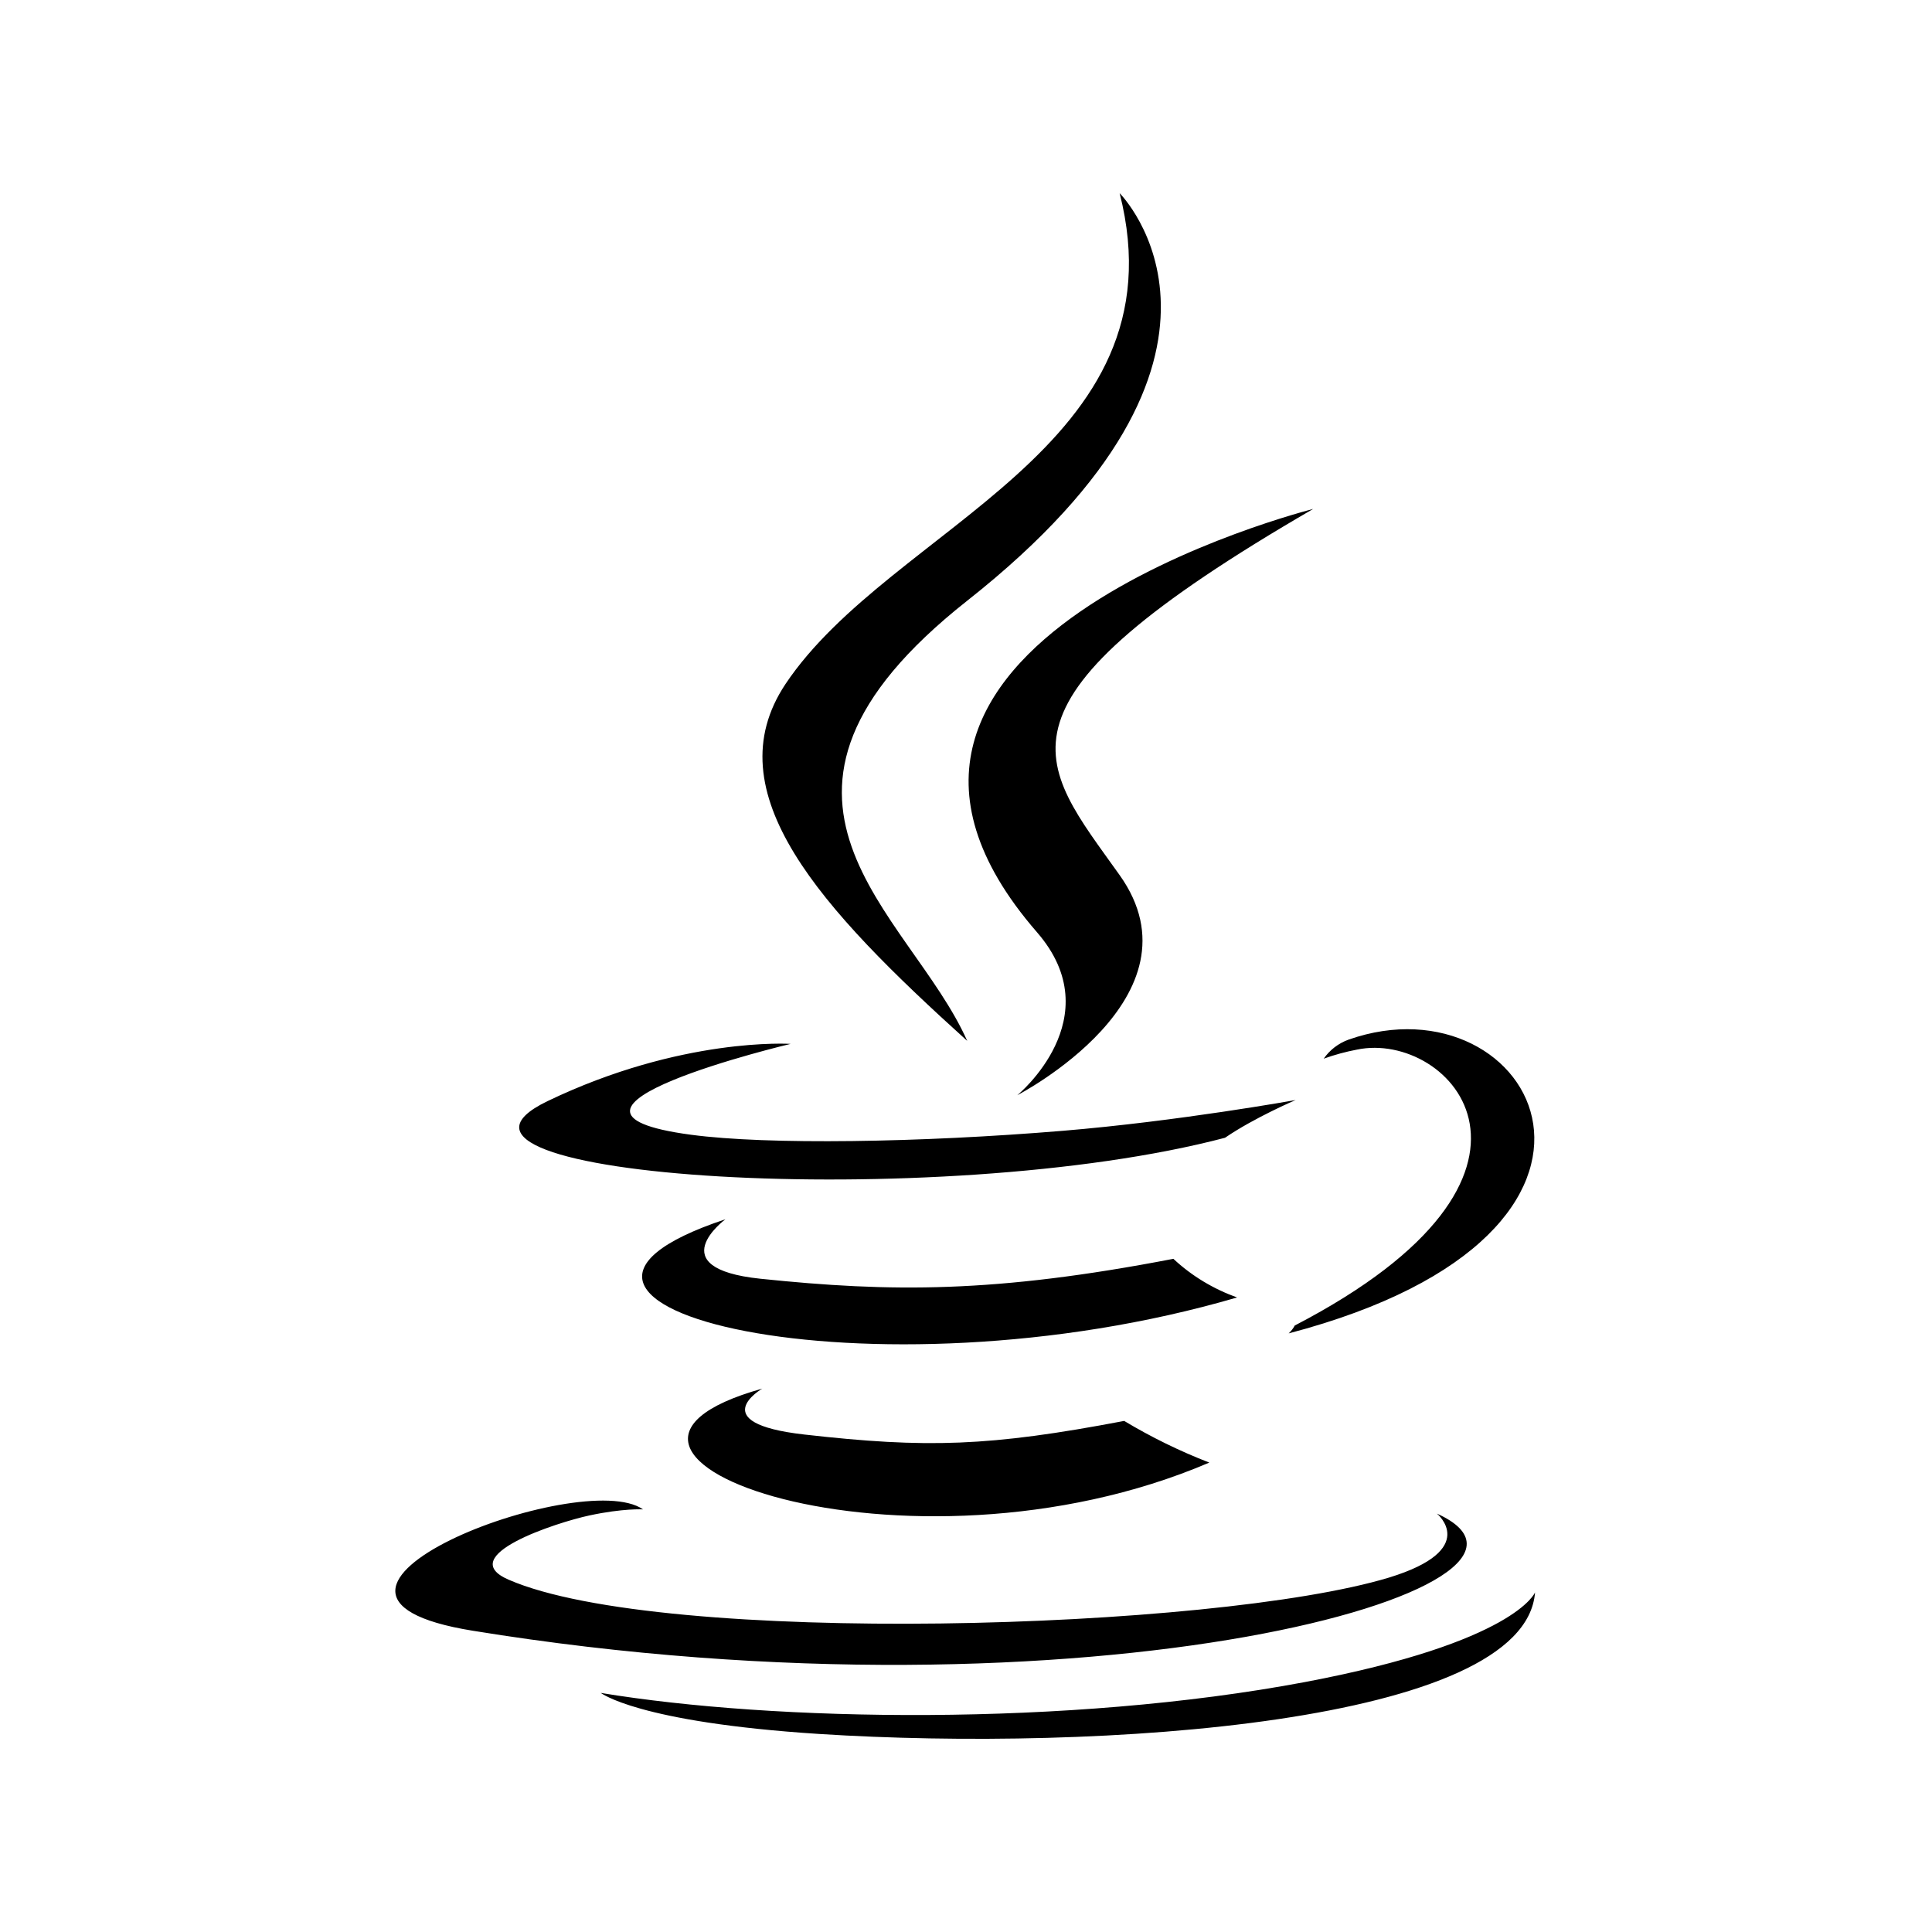
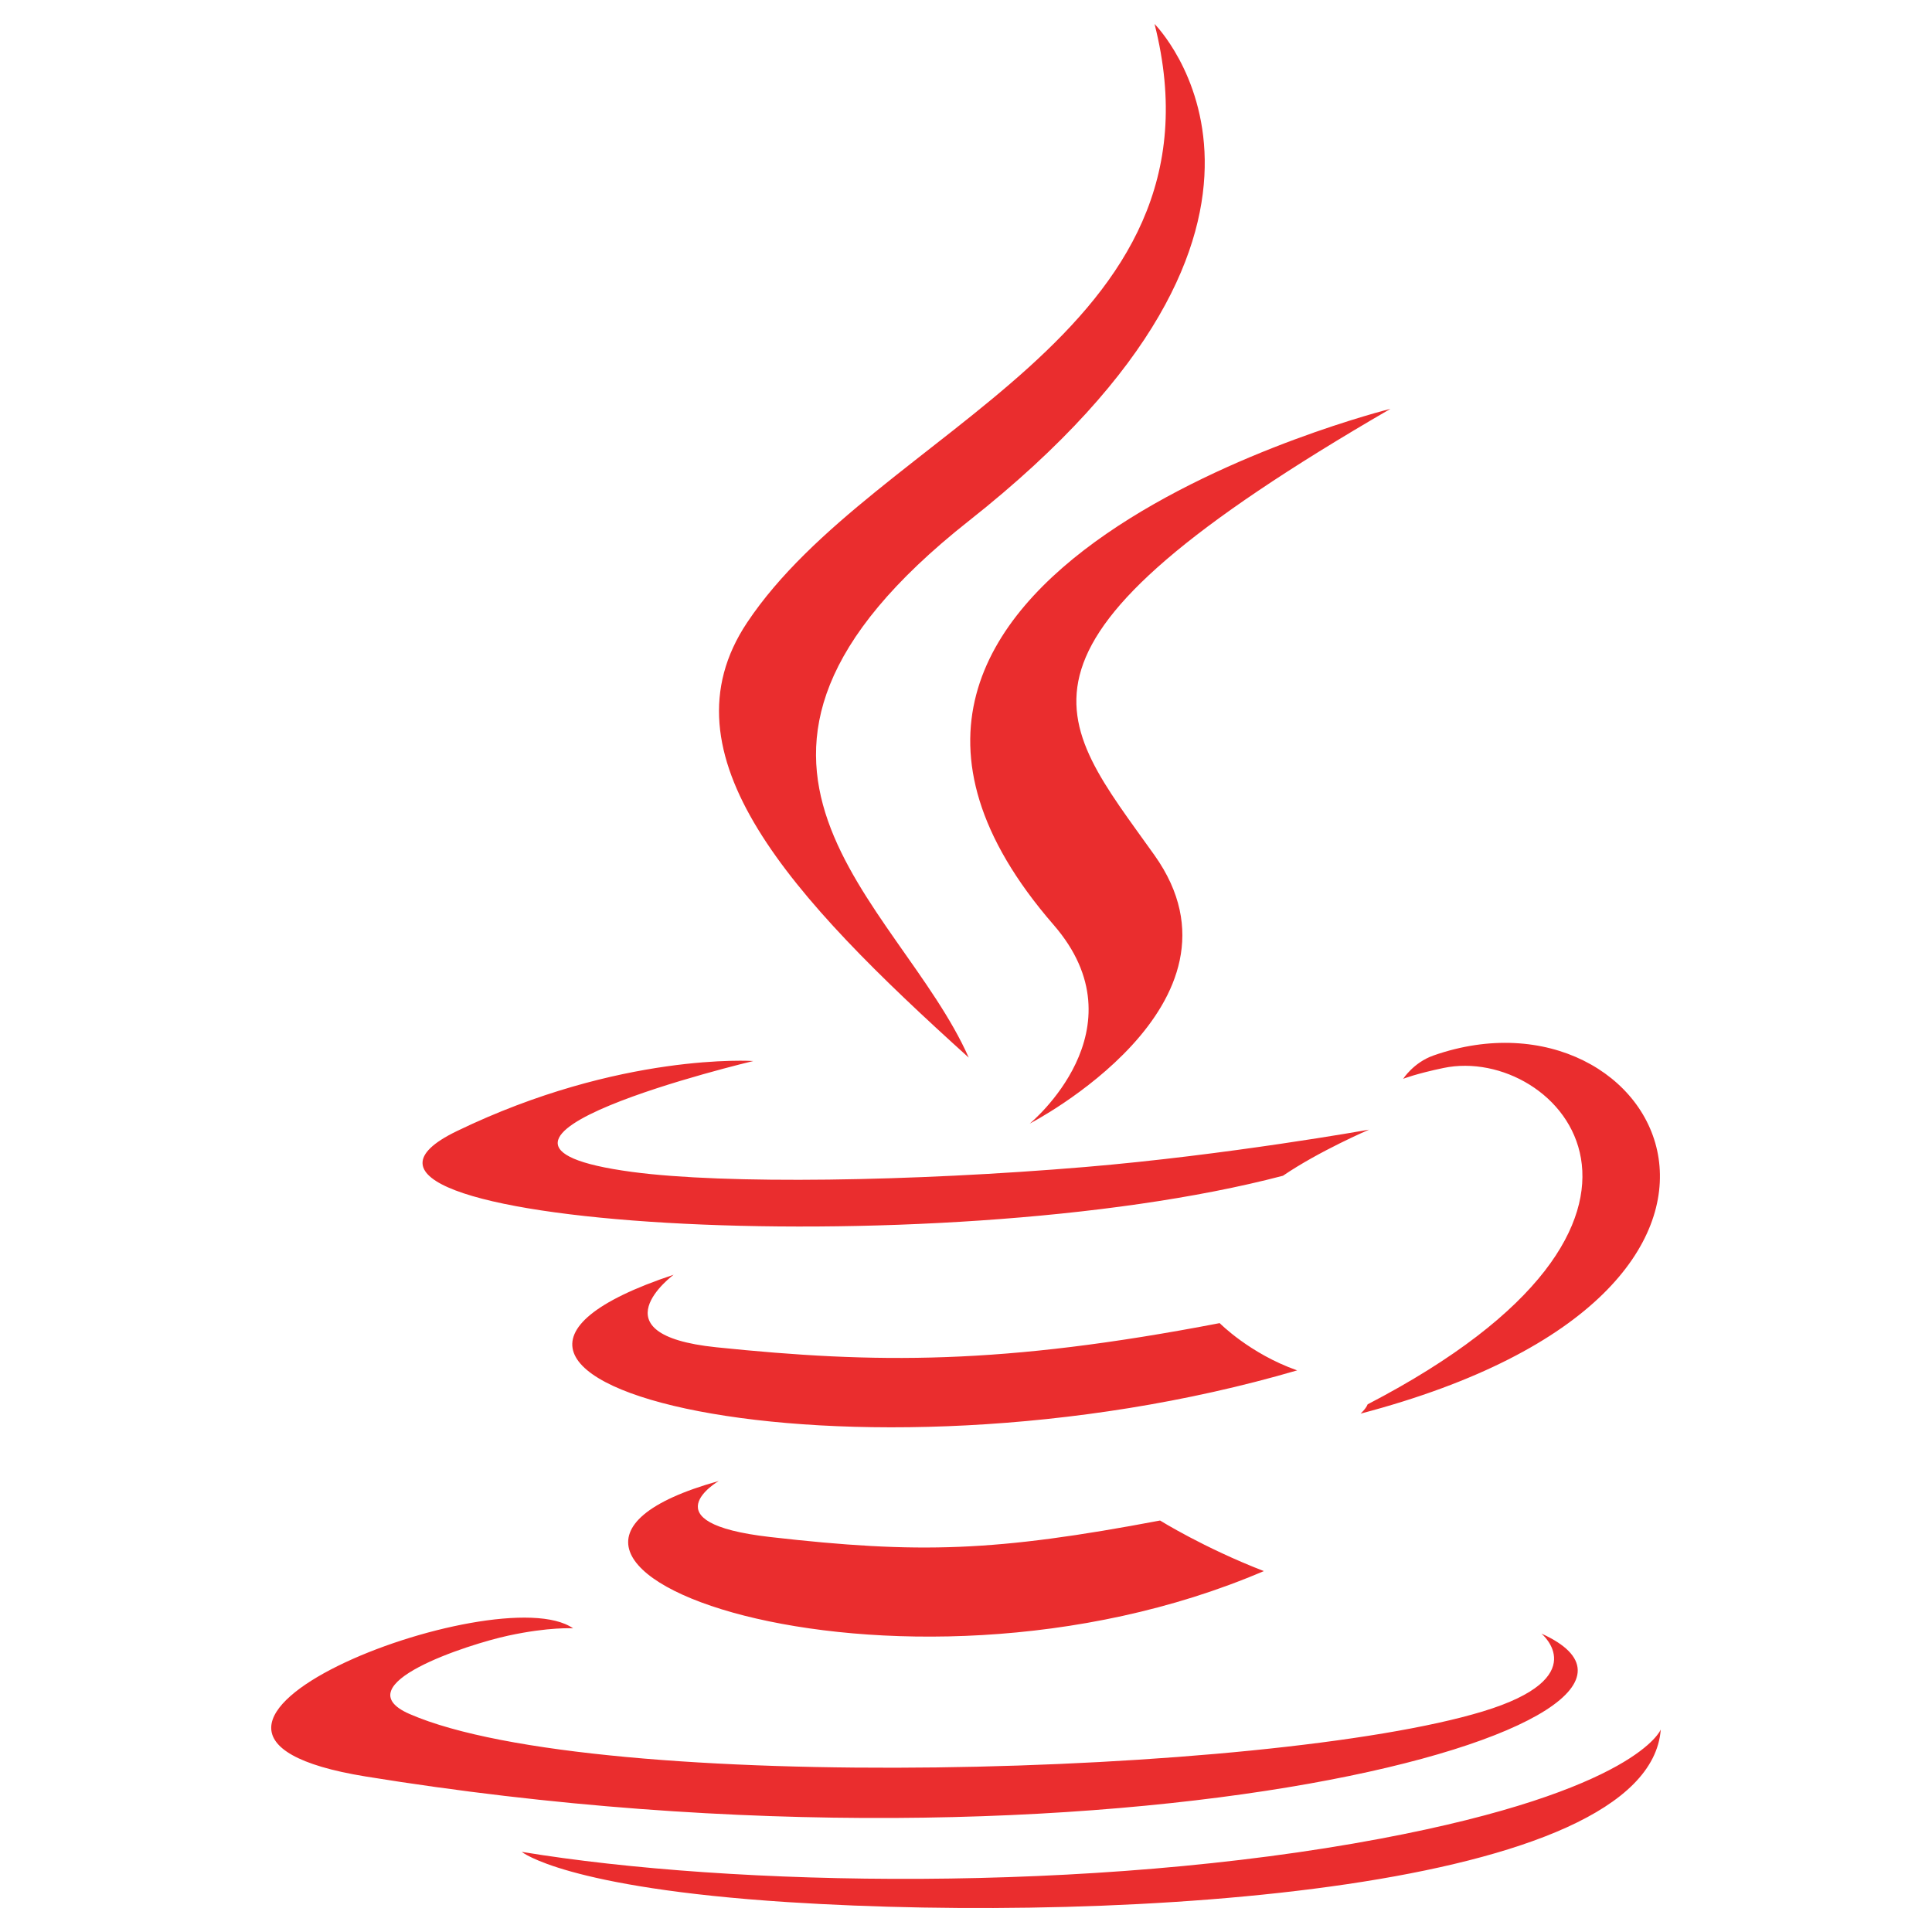
- <svg xmlns="http://www.w3.org/2000/svg" viewBox="0 0 640 640">
-   <path d="M405.8 376.9C415.6 370.2 429.2 364.4 429.2 364.4C429.2 364.4 390.5 371.4 352 374.6C304.9 378.5 254.3 379.3 228.9 375.9C168.8 367.9 261.9 345.8 261.9 345.8C261.9 345.8 225.8 343.4 181.3 364.8C128.8 390.2 311.3 401.8 405.8 376.9zM320.4 344.8C301.4 302.1 237.3 264.6 320.4 199C424.1 117.2 370.9 64 370.9 64C392.4 148.5 295.3 174.1 260.2 226.6C236.3 262.5 271.9 301 320.4 344.8zM435 168.6C435.1 168.6 259.8 212.4 343.5 308.8C368.2 337.2 337 362.8 337 362.8C337 362.8 399.7 330.4 370.9 289.9C344 252.1 323.4 233.3 435 168.6zM428.9 439.1C428.4 440.1 427.7 440.9 426.9 441.7C555.2 408 508 322.8 446.7 344.4C443.4 345.6 440.5 347.8 438.5 350.7C442.1 349.4 445.8 348.4 449.5 347.7C480.5 341.2 525 389.2 428.9 439.1zM476 501.4C476 501.4 490.5 513.3 460.1 522.6C402.2 540.1 219.3 545.4 168.5 523.3C150.2 515.4 184.5 504.3 195.3 502C206.5 499.6 213 500 213 500C192.7 485.7 81.7 528.1 156.6 540.2C360.8 573.4 529 525.3 476 501.4zM252.5 460C173.8 482 300.4 527.4 400.6 484.5C390.8 480.7 381.4 476.1 372.4 470.7C327.7 479.2 307 479.8 266.4 475.2C232.9 471.4 252.5 460 252.5 460zM432.3 557.2C353.6 572 256.5 570.3 199 560.8C199 560.7 210.8 570.5 271.4 574.4C363.6 580.3 505.2 571.1 508.5 527.5C508.5 527.5 502.1 544 432.3 557.2zM388.7 417C329.5 428.4 295.2 428.1 251.9 423.6C218.4 420.1 240.3 403.9 240.3 403.9C153.5 432.7 288.5 465.3 409.8 429.8C402 427 394.8 422.7 388.7 417z" />
+ <svg xmlns="http://www.w3.org/2000/svg" viewBox="0 0 128 128">
+   <path fill="#EA2D2E" d="M47.617 98.12c-19.192 5.362 11.677 16.439 36.115 5.969-4.003-1.556-6.874-3.351-6.874-3.351-10.897 2.06-15.952 2.222-25.844 1.092-8.164-.935-3.397-3.71-3.397-3.71zm33.189-10.46c-14.444 2.779-22.787 2.69-33.354 1.6-8.171-.845-2.822-4.805-2.822-4.805-21.137 7.016 11.767 14.977 41.309 6.336-3.14-1.106-5.133-3.131-5.133-3.131zm11.319-60.575c.001 0-42.731 10.669-22.323 34.187 6.024 6.935-1.58 13.17-1.58 13.17s15.289-7.891 8.269-17.777c-6.559-9.215-11.587-13.793 15.634-29.58zm9.998 81.144s3.529 2.91-3.888 5.159c-14.102 4.272-58.706 5.56-71.095.171-4.45-1.938 3.899-4.625 6.526-5.192 2.739-.593 4.303-.485 4.303-.485-4.952-3.487-32.013 6.85-13.742 9.815 49.821 8.076 90.817-3.637 77.896-9.468zM85 77.896c2.395-1.634 5.703-3.053 5.703-3.053s-9.424 1.685-18.813 2.474c-11.494.964-23.823 1.154-30.012.326-14.652-1.959 8.033-7.348 8.033-7.348s-8.812-.596-19.644 4.644C17.455 81.134 61.958 83.958 85 77.896zm5.609 15.145c-.108.29-.468.616-.468.616 31.273-8.221 19.775-28.979 4.822-23.725-1.312.464-2 1.543-2 1.543s.829-.334 2.678-.72c7.559-1.575 18.389 10.119-5.032 22.286zM64.181 70.069c-4.614-10.429-20.26-19.553.007-35.559C89.459 14.563 76.492 1.587 76.492 1.587c5.23 20.608-18.451 26.833-26.999 39.667-5.821 8.745 2.857 18.142 14.688 28.815zm27.274 51.748c-19.187 3.612-42.854 3.191-56.887.874 0 0 2.874 2.38 17.646 3.331 22.476 1.437 57-.8 57.816-11.436.001 0-1.57 4.032-18.575 7.231z" />
</svg>
